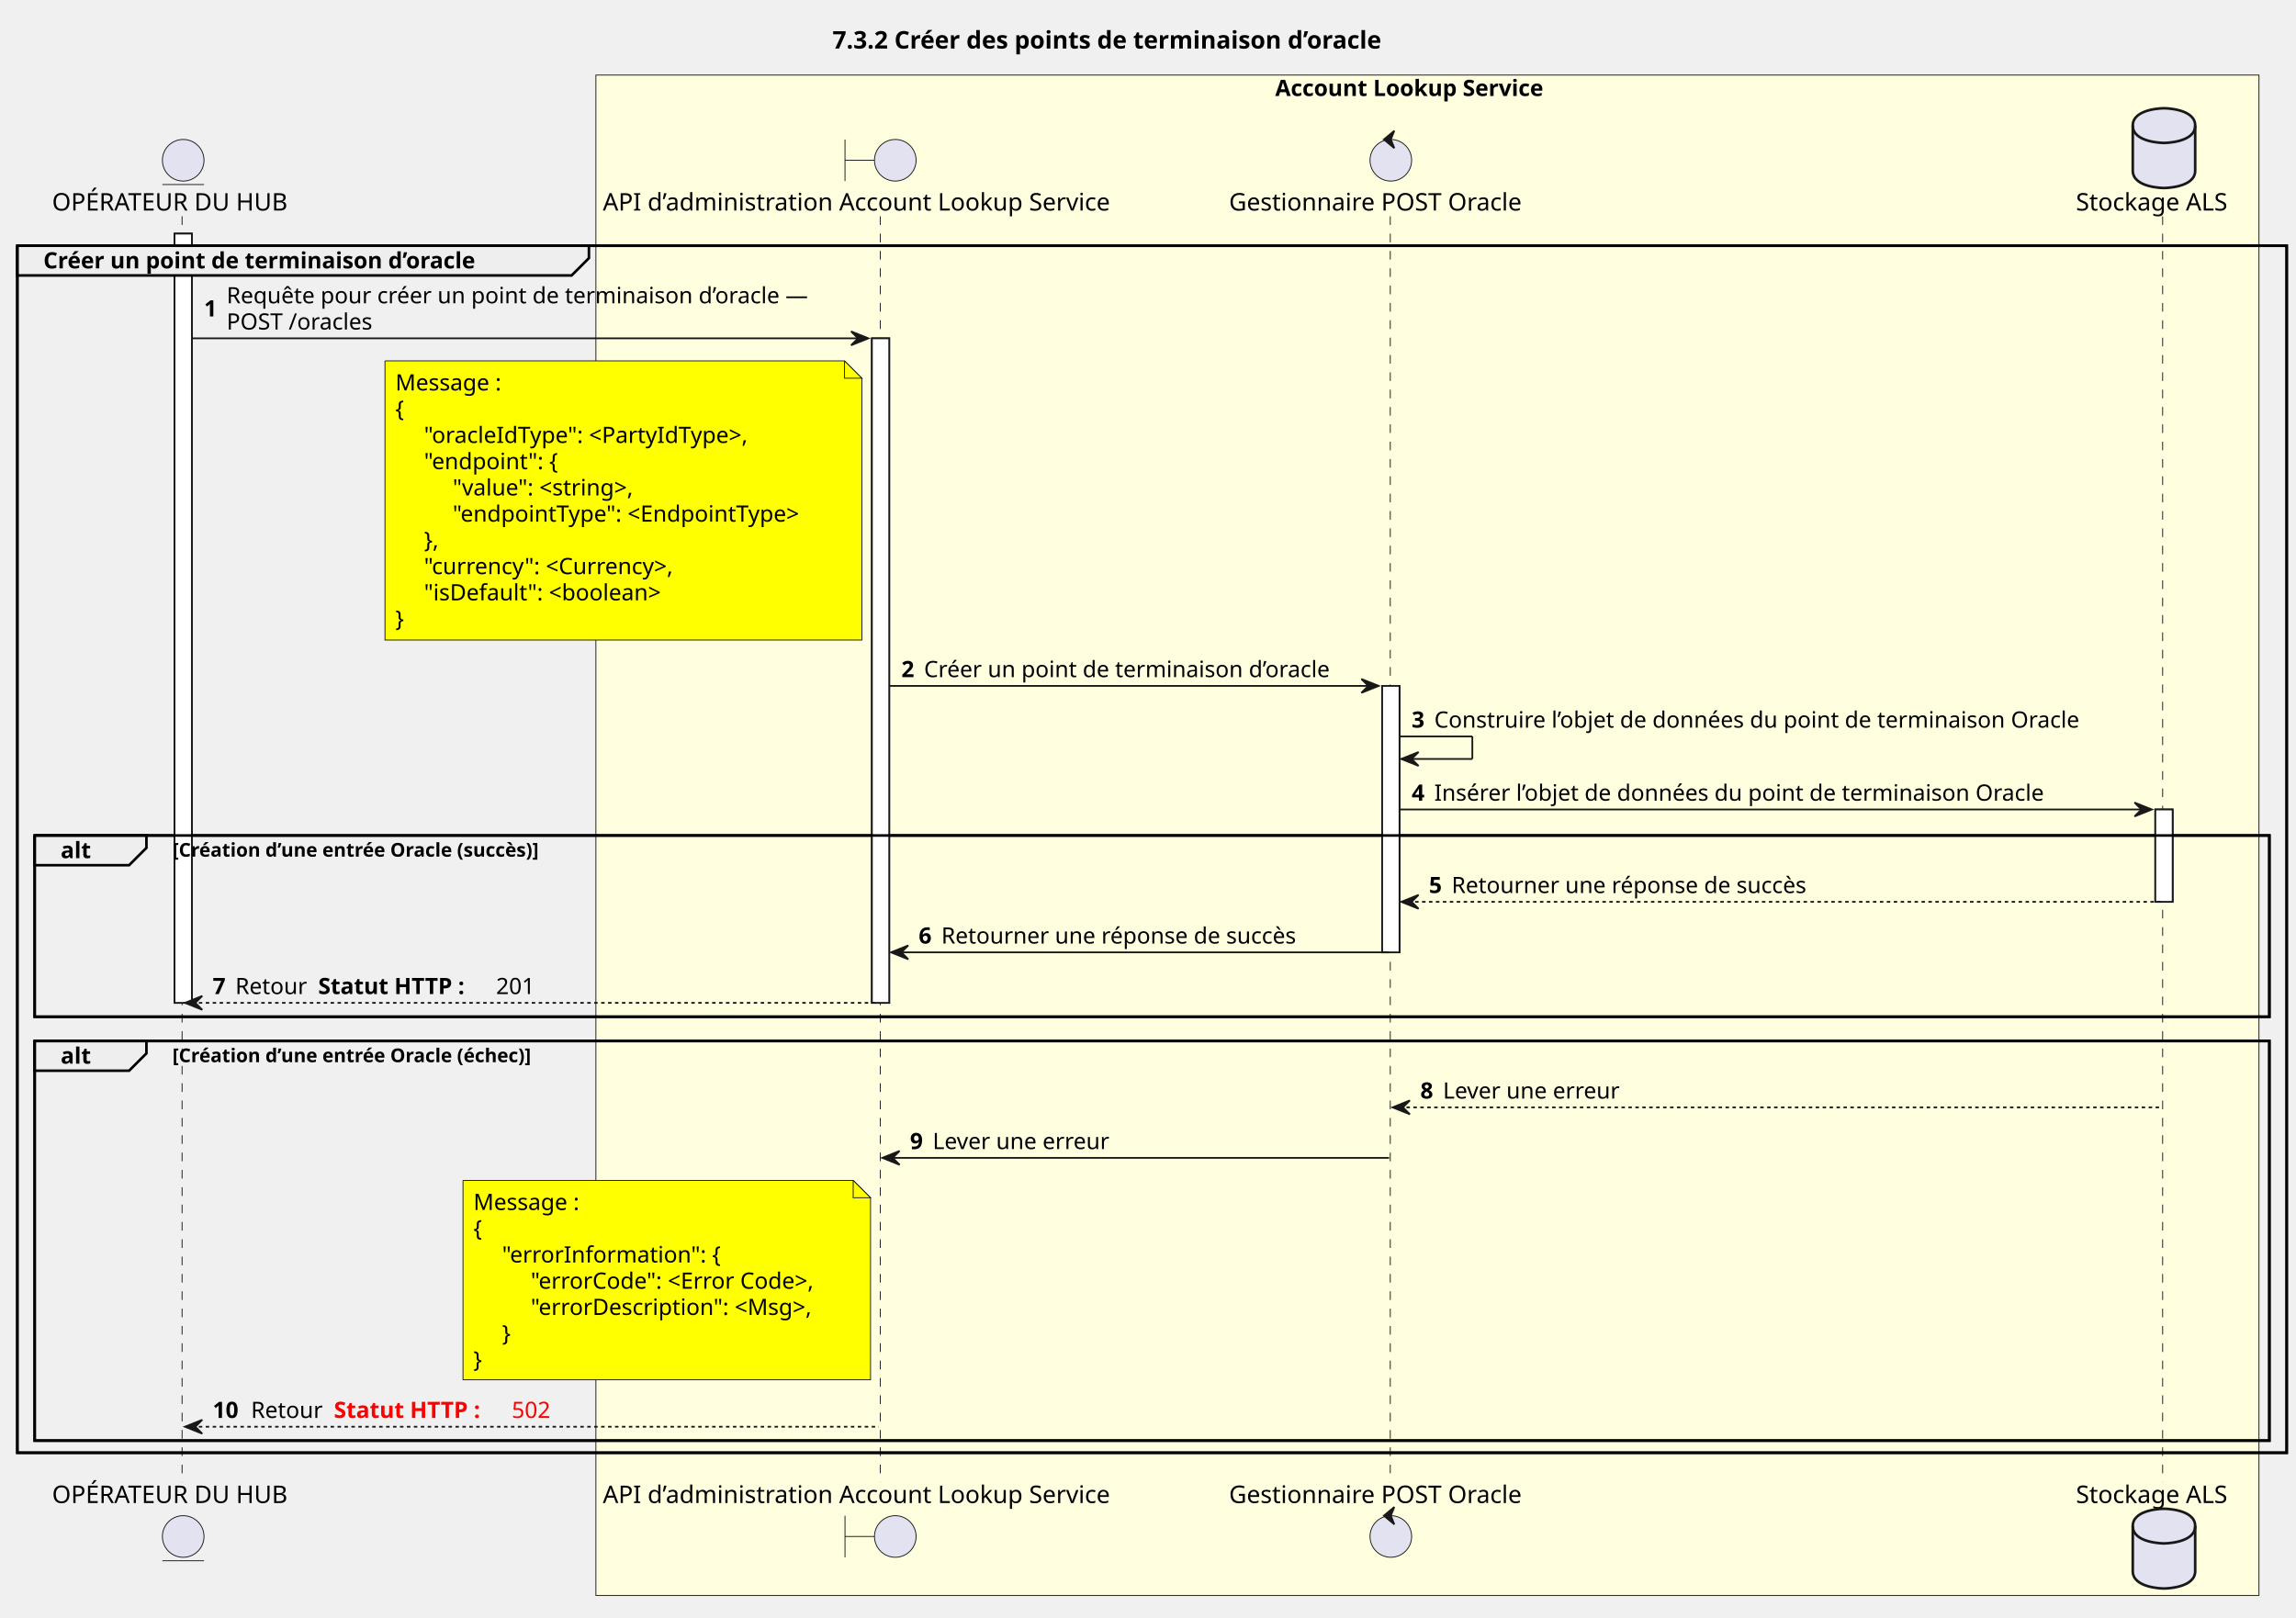
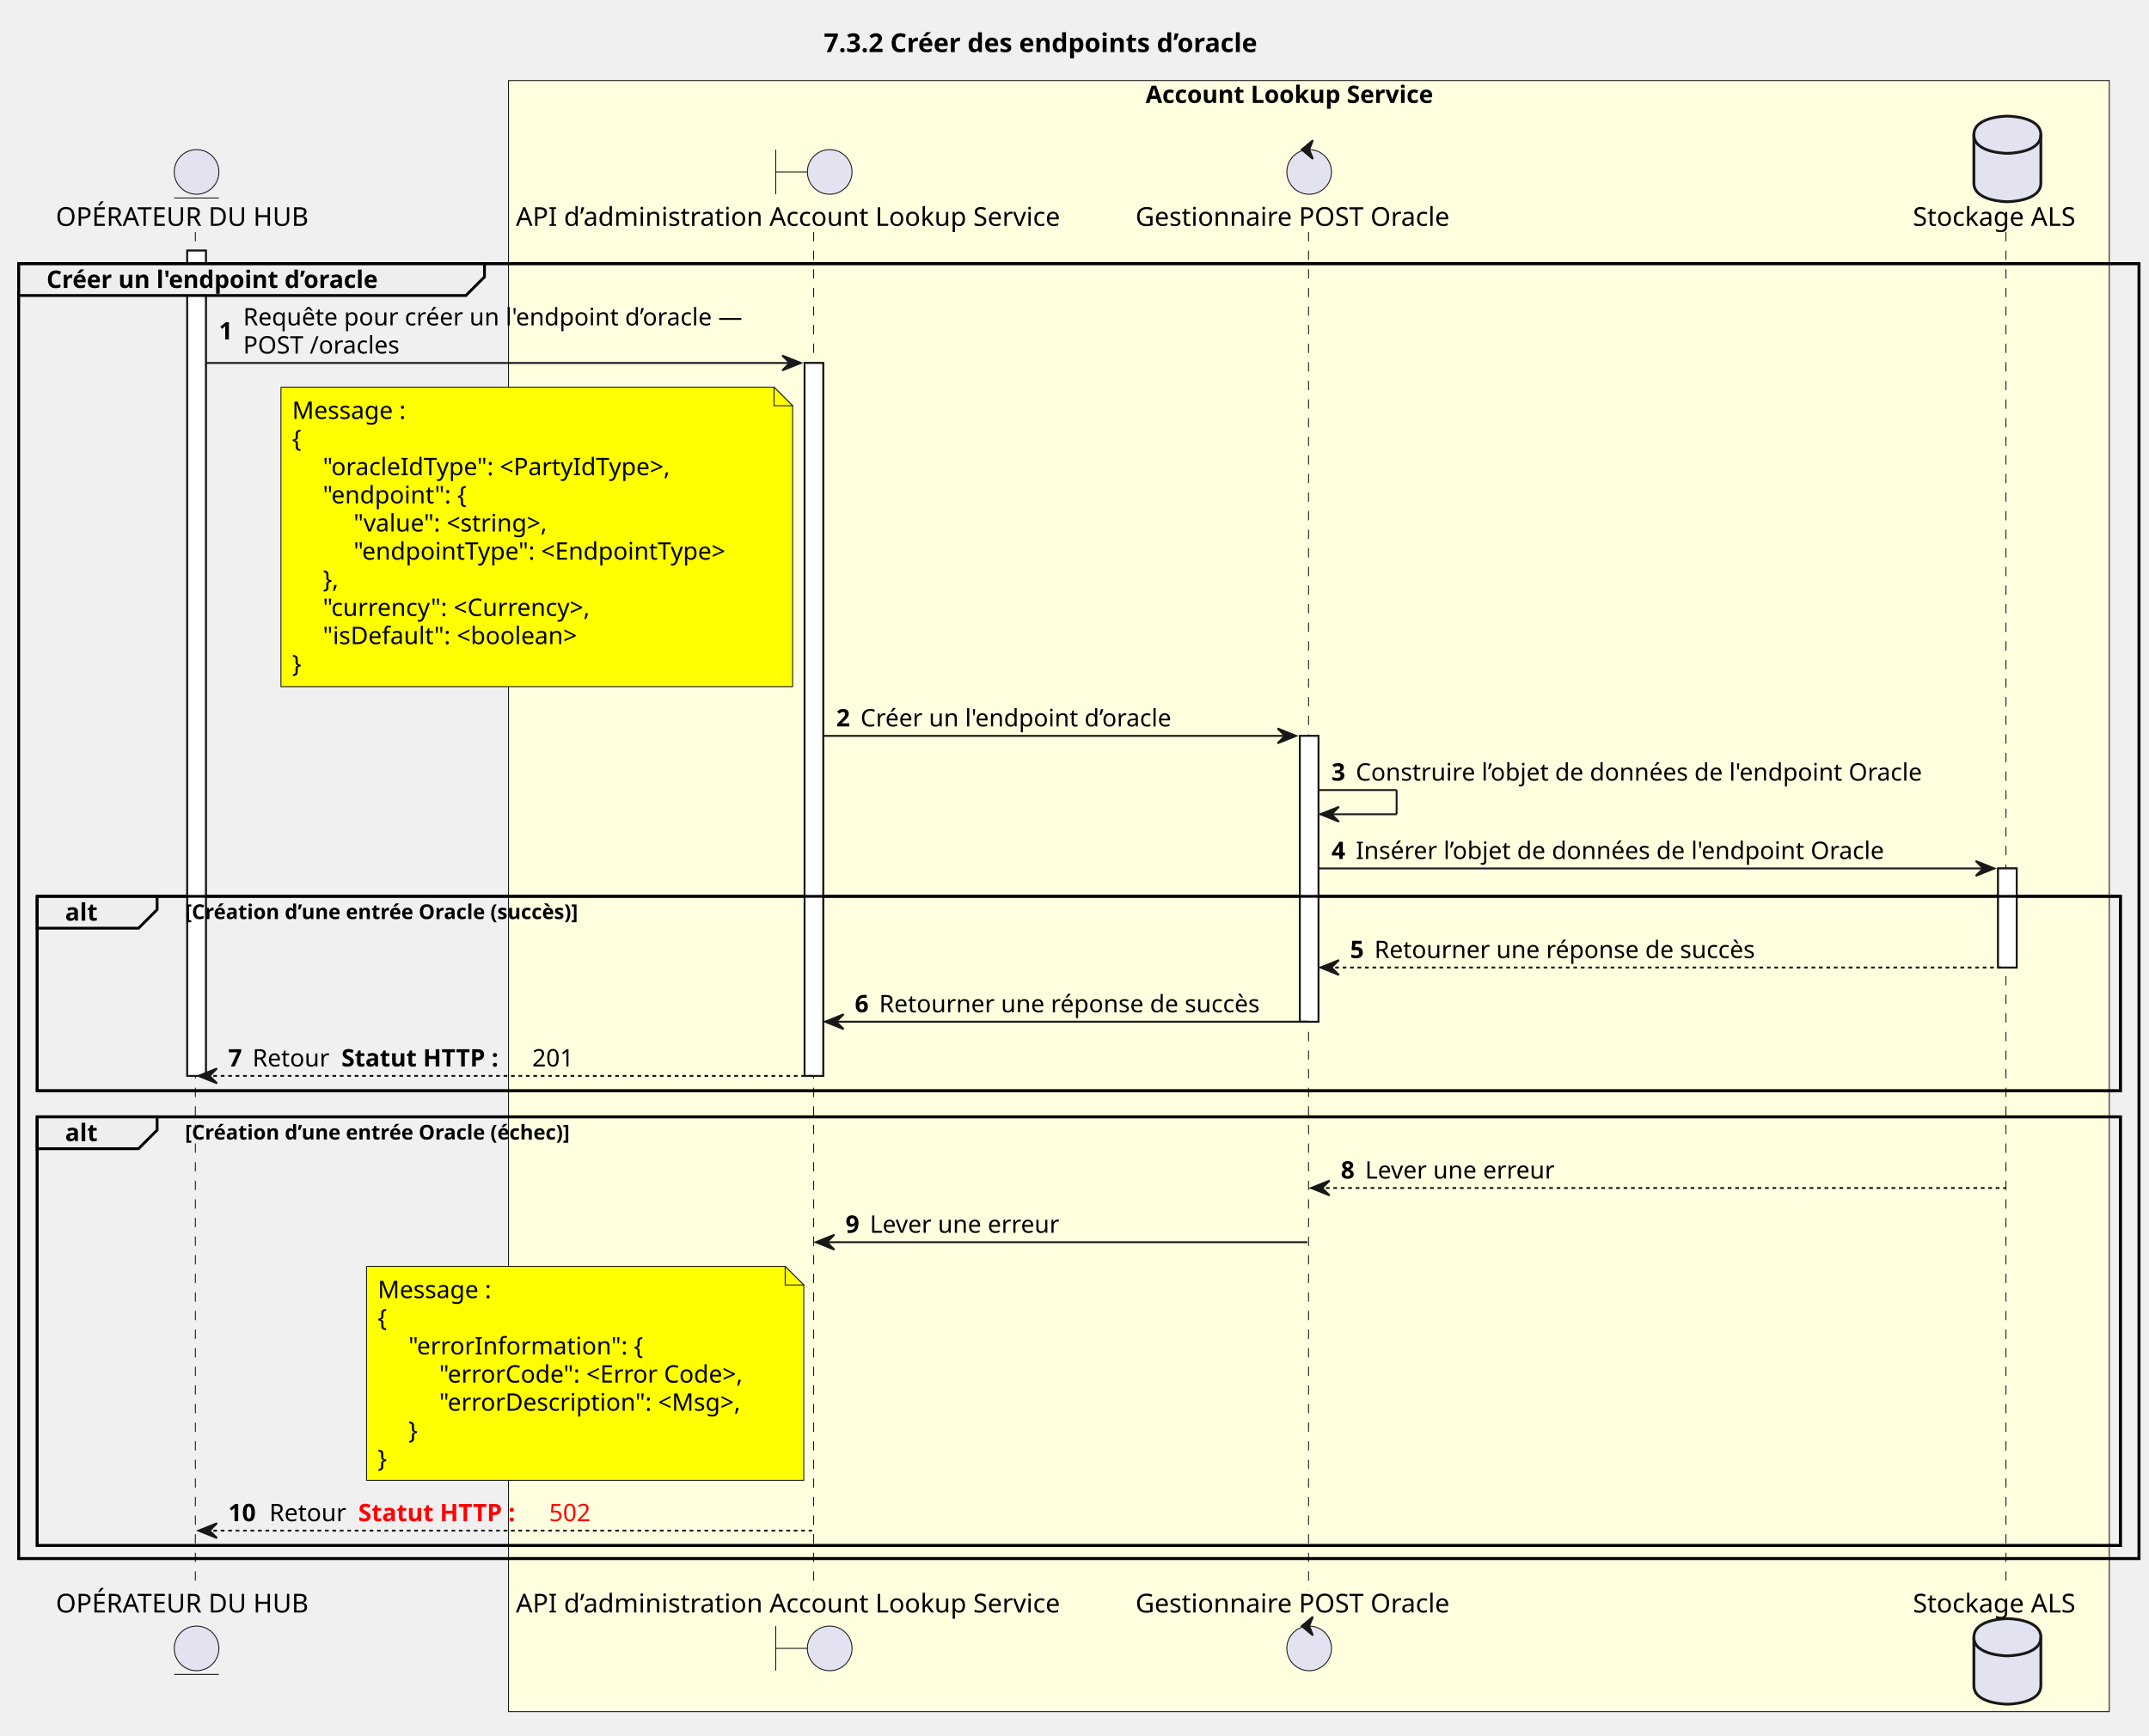
- <svg xmlns="http://www.w3.org/2000/svg" contentStyleType="text/css" height="933px" preserveAspectRatio="none" style="width:1324px;height:933px;background:#FFFFFF;" version="1.1" viewBox="0 0 1324 933" width="1324px" zoomAndPan="magnify">
+ <svg xmlns="http://www.w3.org/2000/svg" contentStyleType="text/css" height="933px" preserveAspectRatio="none" style="width:1155px;height:933px;background:#FFFFFF;" version="1.1" viewBox="0 0 1155 933" width="1155px" zoomAndPan="magnify">
  <defs />
  <g>
-     <text fill="#000000" font-family="sans-serif" font-size="14" font-weight="bold" lengthAdjust="spacing" textLength="367.486" x="480.076" y="27.995">7.3.2 Créer des points de terminaison d’oracle</text>
-     <rect fill="#FFFFE0" height="876.844" style="stroke:#181818;stroke-width:0.5;" width="959.008" x="343.63" y="43.297" />
-     <text fill="#000000" font-family="sans-serif" font-size="13" font-weight="bold" lengthAdjust="spacing" textLength="175.576" x="735.346" y="55.364">Account Lookup Service</text>
+     <text fill="#000000" font-family="sans-serif" font-size="14" font-weight="bold" lengthAdjust="spacing" textLength="273.096" x="442.776" y="27.995">7.3.2 Créer des endpoints d’oracle</text>
+     <rect fill="#FFFFE0" height="876.844" style="stroke:#181818;stroke-width:0.5;" width="860.357" x="273.291" y="43.297" />
+     <text fill="#000000" font-family="sans-serif" font-size="13" font-weight="bold" lengthAdjust="spacing" textLength="175.576" x="615.682" y="55.364">Account Lookup Service</text>
    <rect fill="#FFFFFF" height="443.656" style="stroke:#181818;stroke-width:1.0;" width="10" x="100.645" y="134.727" />
-     <rect fill="#FFFFFF" height="383.258" style="stroke:#181818;stroke-width:1.0;" width="10" x="502.774" y="195.125" />
-     <rect fill="#FFFFFF" height="153.664" style="stroke:#181818;stroke-width:1.0;" width="10" x="797.031" y="395.586" />
-     <rect fill="#FFFFFF" height="53.266" style="stroke:#181818;stroke-width:1.0;" width="10" x="1242.868" y="466.852" />
-     <rect fill="none" height="696.117" style="stroke:#000000;stroke-width:1.5;" width="1308.638" x="10" y="141.727" />
-     <rect fill="none" height="104.531" style="stroke:#000000;stroke-width:1.5;" width="1288.638" x="20" y="481.852" />
-     <rect fill="none" height="230.461" style="stroke:#000000;stroke-width:1.5;" width="1288.638" x="20" y="600.383" />
+     <rect fill="#FFFFFF" height="383.258" style="stroke:#181818;stroke-width:1.0;" width="10" x="432.436" y="195.125" />
+     <rect fill="#FFFFFF" height="153.664" style="stroke:#181818;stroke-width:1.0;" width="10" x="698.622" y="395.586" />
+     <rect fill="#FFFFFF" height="53.266" style="stroke:#181818;stroke-width:1.0;" width="10" x="1073.879" y="466.852" />
+     <rect fill="none" height="696.117" style="stroke:#000000;stroke-width:1.5;" width="1139.648" x="10" y="141.727" />
+     <rect fill="none" height="104.531" style="stroke:#000000;stroke-width:1.5;" width="1119.648" x="20" y="481.852" />
+     <rect fill="none" height="230.461" style="stroke:#000000;stroke-width:1.5;" width="1119.648" x="20" y="600.383" />
    <line style="stroke:#181818;stroke-width:0.5;stroke-dasharray:5.0,5.0;" x1="105" x2="105" y1="124.727" y2="854.844" />
-     <line style="stroke:#181818;stroke-width:0.5;stroke-dasharray:5.0,5.0;" x1="507.63" x2="507.63" y1="124.727" y2="854.844" />
-     <line style="stroke:#181818;stroke-width:0.5;stroke-dasharray:5.0,5.0;" x1="801.711" x2="801.711" y1="124.727" y2="854.844" />
-     <line style="stroke:#181818;stroke-width:0.5;stroke-dasharray:5.0,5.0;" x1="1247.099" x2="1247.099" y1="124.727" y2="854.844" />
+     <line style="stroke:#181818;stroke-width:0.5;stroke-dasharray:5.0,5.0;" x1="437.291" x2="437.291" y1="124.727" y2="854.844" />
+     <line style="stroke:#181818;stroke-width:0.5;stroke-dasharray:5.0,5.0;" x1="703.302" x2="703.302" y1="124.727" y2="854.844" />
+     <line style="stroke:#181818;stroke-width:0.5;stroke-dasharray:5.0,5.0;" x1="1078.109" x2="1078.109" y1="124.727" y2="854.844" />
    <text fill="#000000" font-family="sans-serif" font-size="14" lengthAdjust="spacing" textLength="145.291" x="30" y="121.425">OPÉRATEUR DU HUB</text>
    <ellipse cx="105.645" cy="92.43" fill="#E2E2F0" rx="12" ry="12" style="stroke:#181818;stroke-width:0.5;" />
    <line style="stroke:#181818;stroke-width:0.5;" x1="93.645" x2="117.645" y1="106.43" y2="106.43" />
    <text fill="#000000" font-family="sans-serif" font-size="14" lengthAdjust="spacing" textLength="145.291" x="30" y="866.839">OPÉRATEUR DU HUB</text>
    <ellipse cx="105.645" cy="886.141" fill="#E2E2F0" rx="12" ry="12" style="stroke:#181818;stroke-width:0.5;" />
    <line style="stroke:#181818;stroke-width:0.5;" x1="93.645" x2="117.645" y1="900.141" y2="900.141" />
-     <text fill="#000000" font-family="sans-serif" font-size="14" lengthAdjust="spacing" textLength="314.289" x="347.63" y="121.425">API d’administration Account Lookup Service</text>
-     <path d="M487.274,80.43 L487.274,104.43 M487.274,92.43 L504.274,92.43 " fill="none" style="stroke:#181818;stroke-width:0.5;" />
-     <ellipse cx="516.274" cy="92.43" fill="#E2E2F0" rx="12" ry="12" style="stroke:#181818;stroke-width:0.5;" />
-     <text fill="#000000" font-family="sans-serif" font-size="14" lengthAdjust="spacing" textLength="314.289" x="347.63" y="866.839">API d’administration Account Lookup Service</text>
-     <path d="M487.274,874.141 L487.274,898.141 M487.274,886.141 L504.274,886.141 " fill="none" style="stroke:#181818;stroke-width:0.5;" />
-     <ellipse cx="516.274" cy="886.141" fill="#E2E2F0" rx="12" ry="12" style="stroke:#181818;stroke-width:0.5;" />
-     <text fill="#000000" font-family="sans-serif" font-size="14" lengthAdjust="spacing" textLength="180.64" x="708.711" y="121.425">Gestionnaire POST Oracle</text>
-     <ellipse cx="802.031" cy="92.43" fill="#E2E2F0" rx="12" ry="12" style="stroke:#181818;stroke-width:0.5;" />
-     <polygon fill="#181818" points="798.031,80.43,804.031,75.43,802.031,80.43,804.031,85.43,798.031,80.43" style="stroke:#181818;stroke-width:1.0;" />
-     <text fill="#000000" font-family="sans-serif" font-size="14" lengthAdjust="spacing" textLength="180.64" x="708.711" y="866.839">Gestionnaire POST Oracle</text>
-     <ellipse cx="802.031" cy="886.141" fill="#E2E2F0" rx="12" ry="12" style="stroke:#181818;stroke-width:0.5;" />
-     <polygon fill="#181818" points="798.031,874.141,804.031,869.141,802.031,874.141,804.031,879.141,798.031,874.141" style="stroke:#181818;stroke-width:1.0;" />
-     <text fill="#000000" font-family="sans-serif" font-size="14" lengthAdjust="spacing" textLength="95.539" x="1197.099" y="121.425">Stockage ALS</text>
-     <path d="M1229.868,72.43 C1229.868,62.43 1247.868,62.43 1247.868,62.43 C1247.868,62.43 1265.868,62.43 1265.868,72.43 L1265.868,98.43 C1265.868,108.43 1247.868,108.43 1247.868,108.43 C1247.868,108.43 1229.868,108.43 1229.868,98.43 L1229.868,72.43 " fill="#E2E2F0" style="stroke:#181818;stroke-width:1.5;" />
-     <path d="M1229.868,72.43 C1229.868,82.43 1247.868,82.43 1247.868,82.43 C1247.868,82.43 1265.868,82.43 1265.868,72.43 " fill="none" style="stroke:#181818;stroke-width:1.5;" />
-     <text fill="#000000" font-family="sans-serif" font-size="14" lengthAdjust="spacing" textLength="95.539" x="1197.099" y="866.839">Stockage ALS</text>
-     <path d="M1229.868,880.141 C1229.868,870.141 1247.868,870.141 1247.868,870.141 C1247.868,870.141 1265.868,870.141 1265.868,880.141 L1265.868,906.141 C1265.868,916.141 1247.868,916.141 1247.868,916.141 C1247.868,916.141 1229.868,916.141 1229.868,906.141 L1229.868,880.141 " fill="#E2E2F0" style="stroke:#181818;stroke-width:1.5;" />
-     <path d="M1229.868,880.141 C1229.868,890.141 1247.868,890.141 1247.868,890.141 C1247.868,890.141 1265.868,890.141 1265.868,880.141 " fill="none" style="stroke:#181818;stroke-width:1.5;" />
+     <text fill="#000000" font-family="sans-serif" font-size="14" lengthAdjust="spacing" textLength="314.289" x="277.291" y="121.425">API d’administration Account Lookup Service</text>
+     <path d="M416.936,80.43 L416.936,104.43 M416.936,92.43 L433.936,92.43 " fill="none" style="stroke:#181818;stroke-width:0.5;" />
+     <ellipse cx="445.936" cy="92.43" fill="#E2E2F0" rx="12" ry="12" style="stroke:#181818;stroke-width:0.5;" />
+     <text fill="#000000" font-family="sans-serif" font-size="14" lengthAdjust="spacing" textLength="314.289" x="277.291" y="866.839">API d’administration Account Lookup Service</text>
+     <path d="M416.936,874.141 L416.936,898.141 M416.936,886.141 L433.936,886.141 " fill="none" style="stroke:#181818;stroke-width:0.5;" />
+     <ellipse cx="445.936" cy="886.141" fill="#E2E2F0" rx="12" ry="12" style="stroke:#181818;stroke-width:0.5;" />
+     <text fill="#000000" font-family="sans-serif" font-size="14" lengthAdjust="spacing" textLength="180.64" x="610.302" y="121.425">Gestionnaire POST Oracle</text>
+     <ellipse cx="703.622" cy="92.43" fill="#E2E2F0" rx="12" ry="12" style="stroke:#181818;stroke-width:0.5;" />
+     <polygon fill="#181818" points="699.622,80.43,705.622,75.43,703.622,80.43,705.622,85.43,699.622,80.43" style="stroke:#181818;stroke-width:1.0;" />
+     <text fill="#000000" font-family="sans-serif" font-size="14" lengthAdjust="spacing" textLength="180.64" x="610.302" y="866.839">Gestionnaire POST Oracle</text>
+     <ellipse cx="703.622" cy="886.141" fill="#E2E2F0" rx="12" ry="12" style="stroke:#181818;stroke-width:0.5;" />
+     <polygon fill="#181818" points="699.622,874.141,705.622,869.141,703.622,874.141,705.622,879.141,699.622,874.141" style="stroke:#181818;stroke-width:1.0;" />
+     <text fill="#000000" font-family="sans-serif" font-size="14" lengthAdjust="spacing" textLength="95.539" x="1028.109" y="121.425">Stockage ALS</text>
+     <path d="M1060.879,72.43 C1060.879,62.43 1078.879,62.43 1078.879,62.43 C1078.879,62.43 1096.879,62.43 1096.879,72.43 L1096.879,98.43 C1096.879,108.43 1078.879,108.43 1078.879,108.43 C1078.879,108.43 1060.879,108.43 1060.879,98.43 L1060.879,72.43 " fill="#E2E2F0" style="stroke:#181818;stroke-width:1.5;" />
+     <path d="M1060.879,72.43 C1060.879,82.43 1078.879,82.43 1078.879,82.43 C1078.879,82.43 1096.879,82.43 1096.879,72.43 " fill="none" style="stroke:#181818;stroke-width:1.5;" />
+     <text fill="#000000" font-family="sans-serif" font-size="14" lengthAdjust="spacing" textLength="95.539" x="1028.109" y="866.839">Stockage ALS</text>
+     <path d="M1060.879,880.141 C1060.879,870.141 1078.879,870.141 1078.879,870.141 C1078.879,870.141 1096.879,870.141 1096.879,880.141 L1096.879,906.141 C1096.879,916.141 1078.879,916.141 1078.879,916.141 C1078.879,916.141 1060.879,916.141 1060.879,906.141 L1060.879,880.141 " fill="#E2E2F0" style="stroke:#181818;stroke-width:1.5;" />
+     <path d="M1060.879,880.141 C1060.879,890.141 1078.879,890.141 1078.879,890.141 C1078.879,890.141 1096.879,890.141 1096.879,880.141 " fill="none" style="stroke:#181818;stroke-width:1.5;" />
    <rect fill="#FFFFFF" height="443.656" style="stroke:#181818;stroke-width:1.0;" width="10" x="100.645" y="134.727" />
-     <rect fill="#FFFFFF" height="383.258" style="stroke:#181818;stroke-width:1.0;" width="10" x="502.774" y="195.125" />
-     <rect fill="#FFFFFF" height="153.664" style="stroke:#181818;stroke-width:1.0;" width="10" x="797.031" y="395.586" />
-     <rect fill="#FFFFFF" height="53.266" style="stroke:#181818;stroke-width:1.0;" width="10" x="1242.868" y="466.852" />
-     <path d="M10,141.727 L339.61,141.727 L339.61,148.859 L329.61,158.859 L10,158.859 L10,141.727 " fill="#EEEEEE" style="stroke:#000000;stroke-width:1.5;" />
-     <rect fill="none" height="696.117" style="stroke:#000000;stroke-width:1.5;" width="1308.638" x="10" y="141.727" />
-     <text fill="#000000" font-family="sans-serif" font-size="13" font-weight="bold" lengthAdjust="spacing" textLength="284.61" x="25" y="154.793">Créer un point de terminaison d’oracle</text>
-     <polygon fill="#181818" points="490.774,191.125,500.774,195.125,490.774,199.125,494.774,195.125" style="stroke:#181818;stroke-width:1.0;" />
-     <line style="stroke:#181818;stroke-width:1.0;" x1="110.645" x2="496.774" y1="195.125" y2="195.125" />
+     <rect fill="#FFFFFF" height="383.258" style="stroke:#181818;stroke-width:1.0;" width="10" x="432.436" y="195.125" />
+     <rect fill="#FFFFFF" height="153.664" style="stroke:#181818;stroke-width:1.0;" width="10" x="698.622" y="395.586" />
+     <rect fill="#FFFFFF" height="53.266" style="stroke:#181818;stroke-width:1.0;" width="10" x="1073.879" y="466.852" />
+     <path d="M10,141.727 L260.397,141.727 L260.397,148.859 L250.398,158.859 L10,158.859 L10,141.727 " fill="#EEEEEE" style="stroke:#000000;stroke-width:1.5;" />
+     <rect fill="none" height="696.117" style="stroke:#000000;stroke-width:1.5;" width="1139.648" x="10" y="141.727" />
+     <text fill="#000000" font-family="sans-serif" font-size="13" font-weight="bold" lengthAdjust="spacing" textLength="205.398" x="25" y="154.793">Créer un l'endpoint d’oracle</text>
+     <polygon fill="#181818" points="420.436,191.125,430.436,195.125,420.436,199.125,424.436,195.125" style="stroke:#181818;stroke-width:1.0;" />
+     <line style="stroke:#181818;stroke-width:1.0;" x1="110.645" x2="426.436" y1="195.125" y2="195.125" />
    <text fill="#000000" font-family="sans-serif" font-size="13" font-weight="bold" lengthAdjust="spacing" textLength="9.045" x="117.645" y="182.493">1</text>
-     <text fill="#000000" font-family="sans-serif" font-size="13" lengthAdjust="spacing" textLength="360.084" x="130.691" y="174.926">Requête pour créer un point de terminaison d’oracle —</text>
+     <text fill="#000000" font-family="sans-serif" font-size="13" lengthAdjust="spacing" textLength="289.745" x="130.691" y="174.926">Requête pour créer un l'endpoint d’oracle —</text>
    <text fill="#000000" font-family="sans-serif" font-size="13" lengthAdjust="spacing" textLength="89.572" x="130.691" y="190.059">POST /oracles</text>
-     <path d="M222,208.125 L222,369.125 L497,369.125 L497,218.125 L487,208.125 L222,208.125 " fill="#FFFF00" style="stroke:#181818;stroke-width:0.5;" />
-     <path d="M487,208.125 L487,218.125 L497,218.125 L487,208.125 " fill="#FFFF00" style="stroke:#181818;stroke-width:0.5;" />
-     <text fill="#000000" font-family="sans-serif" font-size="13" lengthAdjust="spacing" textLength="65.489" x="228" y="225.192">Message :</text>
-     <text fill="#000000" font-family="sans-serif" font-size="13" lengthAdjust="spacing" textLength="8.271" x="228" y="240.325">{</text>
-     <text fill="#000000" font-family="sans-serif" font-size="13" lengthAdjust="spacing" textLength="208.292" x="244.529" y="255.458">"oracleIdType": &lt;PartyIdType&gt;,</text>
-     <text fill="#000000" font-family="sans-serif" font-size="13" lengthAdjust="spacing" textLength="86.385" x="244.529" y="270.59">"endpoint": {</text>
-     <text fill="#000000" font-family="sans-serif" font-size="13" lengthAdjust="spacing" textLength="119.215" x="261.059" y="285.723">"value": &lt;string&gt;,</text>
-     <text fill="#000000" font-family="sans-serif" font-size="13" lengthAdjust="spacing" textLength="221.527" x="261.059" y="300.856">"endpointType": &lt;EndpointType&gt;</text>
-     <text fill="#000000" font-family="sans-serif" font-size="13" lengthAdjust="spacing" textLength="12.403" x="244.529" y="315.989">},</text>
-     <text fill="#000000" font-family="sans-serif" font-size="13" lengthAdjust="spacing" textLength="162.627" x="244.529" y="331.122">"currency": &lt;Currency&gt;,</text>
-     <text fill="#000000" font-family="sans-serif" font-size="13" lengthAdjust="spacing" textLength="152.115" x="244.529" y="346.254">"isDefault": &lt;boolean&gt;</text>
-     <text fill="#000000" font-family="sans-serif" font-size="13" lengthAdjust="spacing" textLength="8.271" x="228" y="361.387">}</text>
-     <polygon fill="#181818" points="785.031,391.586,795.031,395.586,785.031,399.586,789.031,395.586" style="stroke:#181818;stroke-width:1.0;" />
-     <line style="stroke:#181818;stroke-width:1.0;" x1="512.774" x2="791.031" y1="395.586" y2="395.586" />
-     <text fill="#000000" font-family="sans-serif" font-size="13" font-weight="bold" lengthAdjust="spacing" textLength="9.045" x="519.774" y="390.52">2</text>
-     <text fill="#000000" font-family="sans-serif" font-size="13" lengthAdjust="spacing" textLength="252.211" x="532.82" y="390.52">Créer un point de terminaison d’oracle</text>
-     <line style="stroke:#181818;stroke-width:1.0;" x1="807.031" x2="849.031" y1="424.719" y2="424.719" />
-     <line style="stroke:#181818;stroke-width:1.0;" x1="849.031" x2="849.031" y1="424.719" y2="437.719" />
-     <line style="stroke:#181818;stroke-width:1.0;" x1="808.031" x2="849.031" y1="437.719" y2="437.719" />
-     <polygon fill="#181818" points="818.031,433.719,808.031,437.719,818.031,441.719,814.031,437.719" style="stroke:#181818;stroke-width:1.0;" />
-     <text fill="#000000" font-family="sans-serif" font-size="13" font-weight="bold" lengthAdjust="spacing" textLength="9.045" x="814.031" y="419.653">3</text>
-     <text fill="#000000" font-family="sans-serif" font-size="13" lengthAdjust="spacing" textLength="398.791" x="827.077" y="419.653">Construire l’objet de données du point de terminaison Oracle</text>
-     <polygon fill="#181818" points="1230.868,462.852,1240.868,466.852,1230.868,470.852,1234.868,466.852" style="stroke:#181818;stroke-width:1.0;" />
-     <line style="stroke:#181818;stroke-width:1.0;" x1="807.031" x2="1236.868" y1="466.852" y2="466.852" />
-     <text fill="#000000" font-family="sans-serif" font-size="13" font-weight="bold" lengthAdjust="spacing" textLength="9.045" x="814.031" y="461.786">4</text>
-     <text fill="#000000" font-family="sans-serif" font-size="13" lengthAdjust="spacing" textLength="376.644" x="827.077" y="461.786">Insérer l’objet de données du point de terminaison Oracle</text>
+     <path d="M151,208.125 L151,369.125 L426,369.125 L426,218.125 L416,208.125 L151,208.125 " fill="#FFFF00" style="stroke:#181818;stroke-width:0.5;" />
+     <path d="M416,208.125 L416,218.125 L426,218.125 L416,208.125 " fill="#FFFF00" style="stroke:#181818;stroke-width:0.5;" />
+     <text fill="#000000" font-family="sans-serif" font-size="13" lengthAdjust="spacing" textLength="65.489" x="157" y="225.192">Message :</text>
+     <text fill="#000000" font-family="sans-serif" font-size="13" lengthAdjust="spacing" textLength="8.271" x="157" y="240.325">{</text>
+     <text fill="#000000" font-family="sans-serif" font-size="13" lengthAdjust="spacing" textLength="208.292" x="173.529" y="255.458">"oracleIdType": &lt;PartyIdType&gt;,</text>
+     <text fill="#000000" font-family="sans-serif" font-size="13" lengthAdjust="spacing" textLength="86.385" x="173.529" y="270.59">"endpoint": {</text>
+     <text fill="#000000" font-family="sans-serif" font-size="13" lengthAdjust="spacing" textLength="119.215" x="190.059" y="285.723">"value": &lt;string&gt;,</text>
+     <text fill="#000000" font-family="sans-serif" font-size="13" lengthAdjust="spacing" textLength="221.527" x="190.059" y="300.856">"endpointType": &lt;EndpointType&gt;</text>
+     <text fill="#000000" font-family="sans-serif" font-size="13" lengthAdjust="spacing" textLength="12.403" x="173.529" y="315.989">},</text>
+     <text fill="#000000" font-family="sans-serif" font-size="13" lengthAdjust="spacing" textLength="162.627" x="173.529" y="331.122">"currency": &lt;Currency&gt;,</text>
+     <text fill="#000000" font-family="sans-serif" font-size="13" lengthAdjust="spacing" textLength="152.115" x="173.529" y="346.254">"isDefault": &lt;boolean&gt;</text>
+     <text fill="#000000" font-family="sans-serif" font-size="13" lengthAdjust="spacing" textLength="8.271" x="157" y="361.387">}</text>
+     <polygon fill="#181818" points="686.622,391.586,696.622,395.586,686.622,399.586,690.622,395.586" style="stroke:#181818;stroke-width:1.0;" />
+     <line style="stroke:#181818;stroke-width:1.0;" x1="442.436" x2="692.622" y1="395.586" y2="395.586" />
+     <text fill="#000000" font-family="sans-serif" font-size="13" font-weight="bold" lengthAdjust="spacing" textLength="9.045" x="449.436" y="390.52">2</text>
+     <text fill="#000000" font-family="sans-serif" font-size="13" lengthAdjust="spacing" textLength="181.873" x="462.481" y="390.52">Créer un l'endpoint d’oracle</text>
+     <line style="stroke:#181818;stroke-width:1.0;" x1="708.622" x2="750.622" y1="424.719" y2="424.719" />
+     <line style="stroke:#181818;stroke-width:1.0;" x1="750.622" x2="750.622" y1="424.719" y2="437.719" />
+     <line style="stroke:#181818;stroke-width:1.0;" x1="709.622" x2="750.622" y1="437.719" y2="437.719" />
+     <polygon fill="#181818" points="719.622,433.719,709.622,437.719,719.622,441.719,715.622,437.719" style="stroke:#181818;stroke-width:1.0;" />
+     <text fill="#000000" font-family="sans-serif" font-size="13" font-weight="bold" lengthAdjust="spacing" textLength="9.045" x="715.622" y="419.653">3</text>
+     <text fill="#000000" font-family="sans-serif" font-size="13" lengthAdjust="spacing" textLength="328.212" x="728.667" y="419.653">Construire l’objet de données de l'endpoint Oracle</text>
+     <polygon fill="#181818" points="1061.879,462.852,1071.879,466.852,1061.879,470.852,1065.879,466.852" style="stroke:#181818;stroke-width:1.0;" />
+     <line style="stroke:#181818;stroke-width:1.0;" x1="708.622" x2="1067.879" y1="466.852" y2="466.852" />
+     <text fill="#000000" font-family="sans-serif" font-size="13" font-weight="bold" lengthAdjust="spacing" textLength="9.045" x="715.622" y="461.786">4</text>
+     <text fill="#000000" font-family="sans-serif" font-size="13" lengthAdjust="spacing" textLength="306.065" x="728.667" y="461.786">Insérer l’objet de données de l'endpoint Oracle</text>
    <path d="M20,481.852 L84.443,481.852 L84.443,488.984 L74.443,498.984 L20,498.984 L20,481.852 " fill="#EEEEEE" style="stroke:#000000;stroke-width:1.5;" />
-     <rect fill="none" height="104.531" style="stroke:#000000;stroke-width:1.5;" width="1288.638" x="20" y="481.852" />
+     <rect fill="none" height="104.531" style="stroke:#000000;stroke-width:1.5;" width="1119.648" x="20" y="481.852" />
    <text fill="#000000" font-family="sans-serif" font-size="13" font-weight="bold" lengthAdjust="spacing" textLength="19.443" x="35" y="494.918">alt</text>
    <text fill="#000000" font-family="sans-serif" font-size="11" font-weight="bold" lengthAdjust="spacing" textLength="245.674" x="99.443" y="494.062">[Création d’une entrée Oracle (succès)]</text>
-     <polygon fill="#181818" points="818.031,516.117,808.031,520.117,818.031,524.117,814.031,520.117" style="stroke:#181818;stroke-width:1.0;" />
-     <line style="stroke:#181818;stroke-width:1.0;stroke-dasharray:2.0,2.0;" x1="812.031" x2="1246.868" y1="520.117" y2="520.117" />
-     <text fill="#000000" font-family="sans-serif" font-size="13" font-weight="bold" lengthAdjust="spacing" textLength="9.045" x="824.031" y="515.051">5</text>
-     <text fill="#000000" font-family="sans-serif" font-size="13" lengthAdjust="spacing" textLength="219.14" x="837.077" y="515.051">Retourner une réponse de succès</text>
-     <polygon fill="#181818" points="523.774,545.25,513.774,549.25,523.774,553.25,519.774,549.25" style="stroke:#181818;stroke-width:1.0;" />
-     <line style="stroke:#181818;stroke-width:1.0;" x1="517.774" x2="801.031" y1="549.25" y2="549.25" />
-     <text fill="#000000" font-family="sans-serif" font-size="13" font-weight="bold" lengthAdjust="spacing" textLength="9.045" x="529.774" y="544.184">6</text>
-     <text fill="#000000" font-family="sans-serif" font-size="13" lengthAdjust="spacing" textLength="219.14" x="542.82" y="544.184">Retourner une réponse de succès</text>
+     <polygon fill="#181818" points="719.622,516.117,709.622,520.117,719.622,524.117,715.622,520.117" style="stroke:#181818;stroke-width:1.0;" />
+     <line style="stroke:#181818;stroke-width:1.0;stroke-dasharray:2.0,2.0;" x1="713.622" x2="1077.879" y1="520.117" y2="520.117" />
+     <text fill="#000000" font-family="sans-serif" font-size="13" font-weight="bold" lengthAdjust="spacing" textLength="9.045" x="725.622" y="515.051">5</text>
+     <text fill="#000000" font-family="sans-serif" font-size="13" lengthAdjust="spacing" textLength="219.14" x="738.667" y="515.051">Retourner une réponse de succès</text>
+     <polygon fill="#181818" points="453.436,545.25,443.436,549.25,453.436,553.25,449.436,549.25" style="stroke:#181818;stroke-width:1.0;" />
+     <line style="stroke:#181818;stroke-width:1.0;" x1="447.436" x2="702.622" y1="549.25" y2="549.25" />
+     <text fill="#000000" font-family="sans-serif" font-size="13" font-weight="bold" lengthAdjust="spacing" textLength="9.045" x="459.436" y="544.184">6</text>
+     <text fill="#000000" font-family="sans-serif" font-size="13" lengthAdjust="spacing" textLength="219.14" x="472.481" y="544.184">Retourner une réponse de succès</text>
    <polygon fill="#181818" points="116.645,574.383,106.645,578.383,116.645,582.383,112.645,578.383" style="stroke:#181818;stroke-width:1.0;" />
-     <line style="stroke:#181818;stroke-width:1.0;stroke-dasharray:2.0,2.0;" x1="110.645" x2="506.774" y1="578.383" y2="578.383" />
+     <line style="stroke:#181818;stroke-width:1.0;stroke-dasharray:2.0,2.0;" x1="110.645" x2="436.436" y1="578.383" y2="578.383" />
    <text fill="#000000" font-family="sans-serif" font-size="13" font-weight="bold" lengthAdjust="spacing" textLength="9.045" x="122.645" y="573.317">7</text>
    <text fill="#000000" font-family="sans-serif" font-size="13" lengthAdjust="spacing" textLength="43.666" x="135.691" y="573.317">Retour</text>
    <text fill="#000000" font-family="sans-serif" font-size="13" font-weight="bold" lengthAdjust="spacing" textLength="98.427" x="183.489" y="573.317">Statut HTTP :</text>
    <text fill="#000000" font-family="sans-serif" font-size="13" lengthAdjust="spacing" textLength="24.813" x="286.048" y="573.317">201</text>
    <path d="M20,600.383 L84.443,600.383 L84.443,607.516 L74.443,617.516 L20,617.516 L20,600.383 " fill="#EEEEEE" style="stroke:#000000;stroke-width:1.5;" />
-     <rect fill="none" height="230.461" style="stroke:#000000;stroke-width:1.5;" width="1288.638" x="20" y="600.383" />
+     <rect fill="none" height="230.461" style="stroke:#000000;stroke-width:1.5;" width="1119.648" x="20" y="600.383" />
    <text fill="#000000" font-family="sans-serif" font-size="13" font-weight="bold" lengthAdjust="spacing" textLength="19.443" x="35" y="613.45">alt</text>
    <text fill="#000000" font-family="sans-serif" font-size="11" font-weight="bold" lengthAdjust="spacing" textLength="240.04" x="99.443" y="612.593">[Création d’une entrée Oracle (échec)]</text>
-     <polygon fill="#181818" points="813.031,634.648,803.031,638.648,813.031,642.648,809.031,638.648" style="stroke:#181818;stroke-width:1.0;" />
-     <line style="stroke:#181818;stroke-width:1.0;stroke-dasharray:2.0,2.0;" x1="807.031" x2="1246.868" y1="638.648" y2="638.648" />
-     <text fill="#000000" font-family="sans-serif" font-size="13" font-weight="bold" lengthAdjust="spacing" textLength="9.045" x="819.031" y="633.582">8</text>
-     <text fill="#000000" font-family="sans-serif" font-size="13" lengthAdjust="spacing" textLength="109.288" x="832.077" y="633.582">Lever une erreur</text>
-     <polygon fill="#181818" points="518.774,663.781,508.774,667.781,518.774,671.781,514.774,667.781" style="stroke:#181818;stroke-width:1.0;" />
-     <line style="stroke:#181818;stroke-width:1.0;" x1="512.774" x2="801.031" y1="667.781" y2="667.781" />
-     <text fill="#000000" font-family="sans-serif" font-size="13" font-weight="bold" lengthAdjust="spacing" textLength="9.045" x="524.774" y="662.715">9</text>
-     <text fill="#000000" font-family="sans-serif" font-size="13" lengthAdjust="spacing" textLength="109.288" x="537.82" y="662.715">Lever une erreur</text>
-     <path d="M267,680.781 L267,795.781 L502,795.781 L502,690.781 L492,680.781 L267,680.781 " fill="#FFFF00" style="stroke:#181818;stroke-width:0.5;" />
-     <path d="M492,680.781 L492,690.781 L502,690.781 L492,680.781 " fill="#FFFF00" style="stroke:#181818;stroke-width:0.5;" />
-     <text fill="#000000" font-family="sans-serif" font-size="13" lengthAdjust="spacing" textLength="65.489" x="273" y="697.848">Message :</text>
-     <text fill="#000000" font-family="sans-serif" font-size="13" lengthAdjust="spacing" textLength="8.271" x="273" y="712.981">{</text>
-     <text fill="#000000" font-family="sans-serif" font-size="13" lengthAdjust="spacing" textLength="136.208" x="289.529" y="728.114">"errorInformation": {</text>
-     <text fill="#000000" font-family="sans-serif" font-size="13" lengthAdjust="spacing" textLength="181.27" x="306.059" y="743.247">"errorCode": &lt;Error Code&gt;,</text>
-     <text fill="#000000" font-family="sans-serif" font-size="13" lengthAdjust="spacing" textLength="178.655" x="306.059" y="758.379">"errorDescription": &lt;Msg&gt;,</text>
-     <text fill="#000000" font-family="sans-serif" font-size="13" lengthAdjust="spacing" textLength="8.271" x="289.529" y="773.512">}</text>
-     <text fill="#000000" font-family="sans-serif" font-size="13" lengthAdjust="spacing" textLength="8.271" x="273" y="788.645">}</text>
+     <polygon fill="#181818" points="714.622,634.648,704.622,638.648,714.622,642.648,710.622,638.648" style="stroke:#181818;stroke-width:1.0;" />
+     <line style="stroke:#181818;stroke-width:1.0;stroke-dasharray:2.0,2.0;" x1="708.622" x2="1077.879" y1="638.648" y2="638.648" />
+     <text fill="#000000" font-family="sans-serif" font-size="13" font-weight="bold" lengthAdjust="spacing" textLength="9.045" x="720.622" y="633.582">8</text>
+     <text fill="#000000" font-family="sans-serif" font-size="13" lengthAdjust="spacing" textLength="109.288" x="733.667" y="633.582">Lever une erreur</text>
+     <polygon fill="#181818" points="448.436,663.781,438.436,667.781,448.436,671.781,444.436,667.781" style="stroke:#181818;stroke-width:1.0;" />
+     <line style="stroke:#181818;stroke-width:1.0;" x1="442.436" x2="702.622" y1="667.781" y2="667.781" />
+     <text fill="#000000" font-family="sans-serif" font-size="13" font-weight="bold" lengthAdjust="spacing" textLength="9.045" x="454.436" y="662.715">9</text>
+     <text fill="#000000" font-family="sans-serif" font-size="13" lengthAdjust="spacing" textLength="109.288" x="467.481" y="662.715">Lever une erreur</text>
+     <path d="M197,680.781 L197,795.781 L432,795.781 L432,690.781 L422,680.781 L197,680.781 " fill="#FFFF00" style="stroke:#181818;stroke-width:0.5;" />
+     <path d="M422,680.781 L422,690.781 L432,690.781 L422,680.781 " fill="#FFFF00" style="stroke:#181818;stroke-width:0.5;" />
+     <text fill="#000000" font-family="sans-serif" font-size="13" lengthAdjust="spacing" textLength="65.489" x="203" y="697.848">Message :</text>
+     <text fill="#000000" font-family="sans-serif" font-size="13" lengthAdjust="spacing" textLength="8.271" x="203" y="712.981">{</text>
+     <text fill="#000000" font-family="sans-serif" font-size="13" lengthAdjust="spacing" textLength="136.208" x="219.529" y="728.114">"errorInformation": {</text>
+     <text fill="#000000" font-family="sans-serif" font-size="13" lengthAdjust="spacing" textLength="181.27" x="236.059" y="743.247">"errorCode": &lt;Error Code&gt;,</text>
+     <text fill="#000000" font-family="sans-serif" font-size="13" lengthAdjust="spacing" textLength="178.655" x="236.059" y="758.379">"errorDescription": &lt;Msg&gt;,</text>
+     <text fill="#000000" font-family="sans-serif" font-size="13" lengthAdjust="spacing" textLength="8.271" x="219.529" y="773.512">}</text>
+     <text fill="#000000" font-family="sans-serif" font-size="13" lengthAdjust="spacing" textLength="8.271" x="203" y="788.645">}</text>
    <polygon fill="#181818" points="116.645,818.844,106.645,822.844,116.645,826.844,112.645,822.844" style="stroke:#181818;stroke-width:1.0;" />
-     <line style="stroke:#181818;stroke-width:1.0;stroke-dasharray:2.0,2.0;" x1="110.645" x2="506.774" y1="822.844" y2="822.844" />
+     <line style="stroke:#181818;stroke-width:1.0;stroke-dasharray:2.0,2.0;" x1="110.645" x2="436.436" y1="822.844" y2="822.844" />
    <text fill="#000000" font-family="sans-serif" font-size="13" font-weight="bold" lengthAdjust="spacing" textLength="18.091" x="122.645" y="817.778">10</text>
    <text fill="#000000" font-family="sans-serif" font-size="13" lengthAdjust="spacing" textLength="43.666" x="144.736" y="817.778">Retour</text>
    <text fill="#FF0000" font-family="sans-serif" font-size="13" font-weight="bold" lengthAdjust="spacing" textLength="98.427" x="192.534" y="817.778">Statut HTTP :</text>
    <text fill="#FF0000" font-family="sans-serif" font-size="13" lengthAdjust="spacing" textLength="24.813" x="295.093" y="817.778">502</text>
  </g>
</svg>
